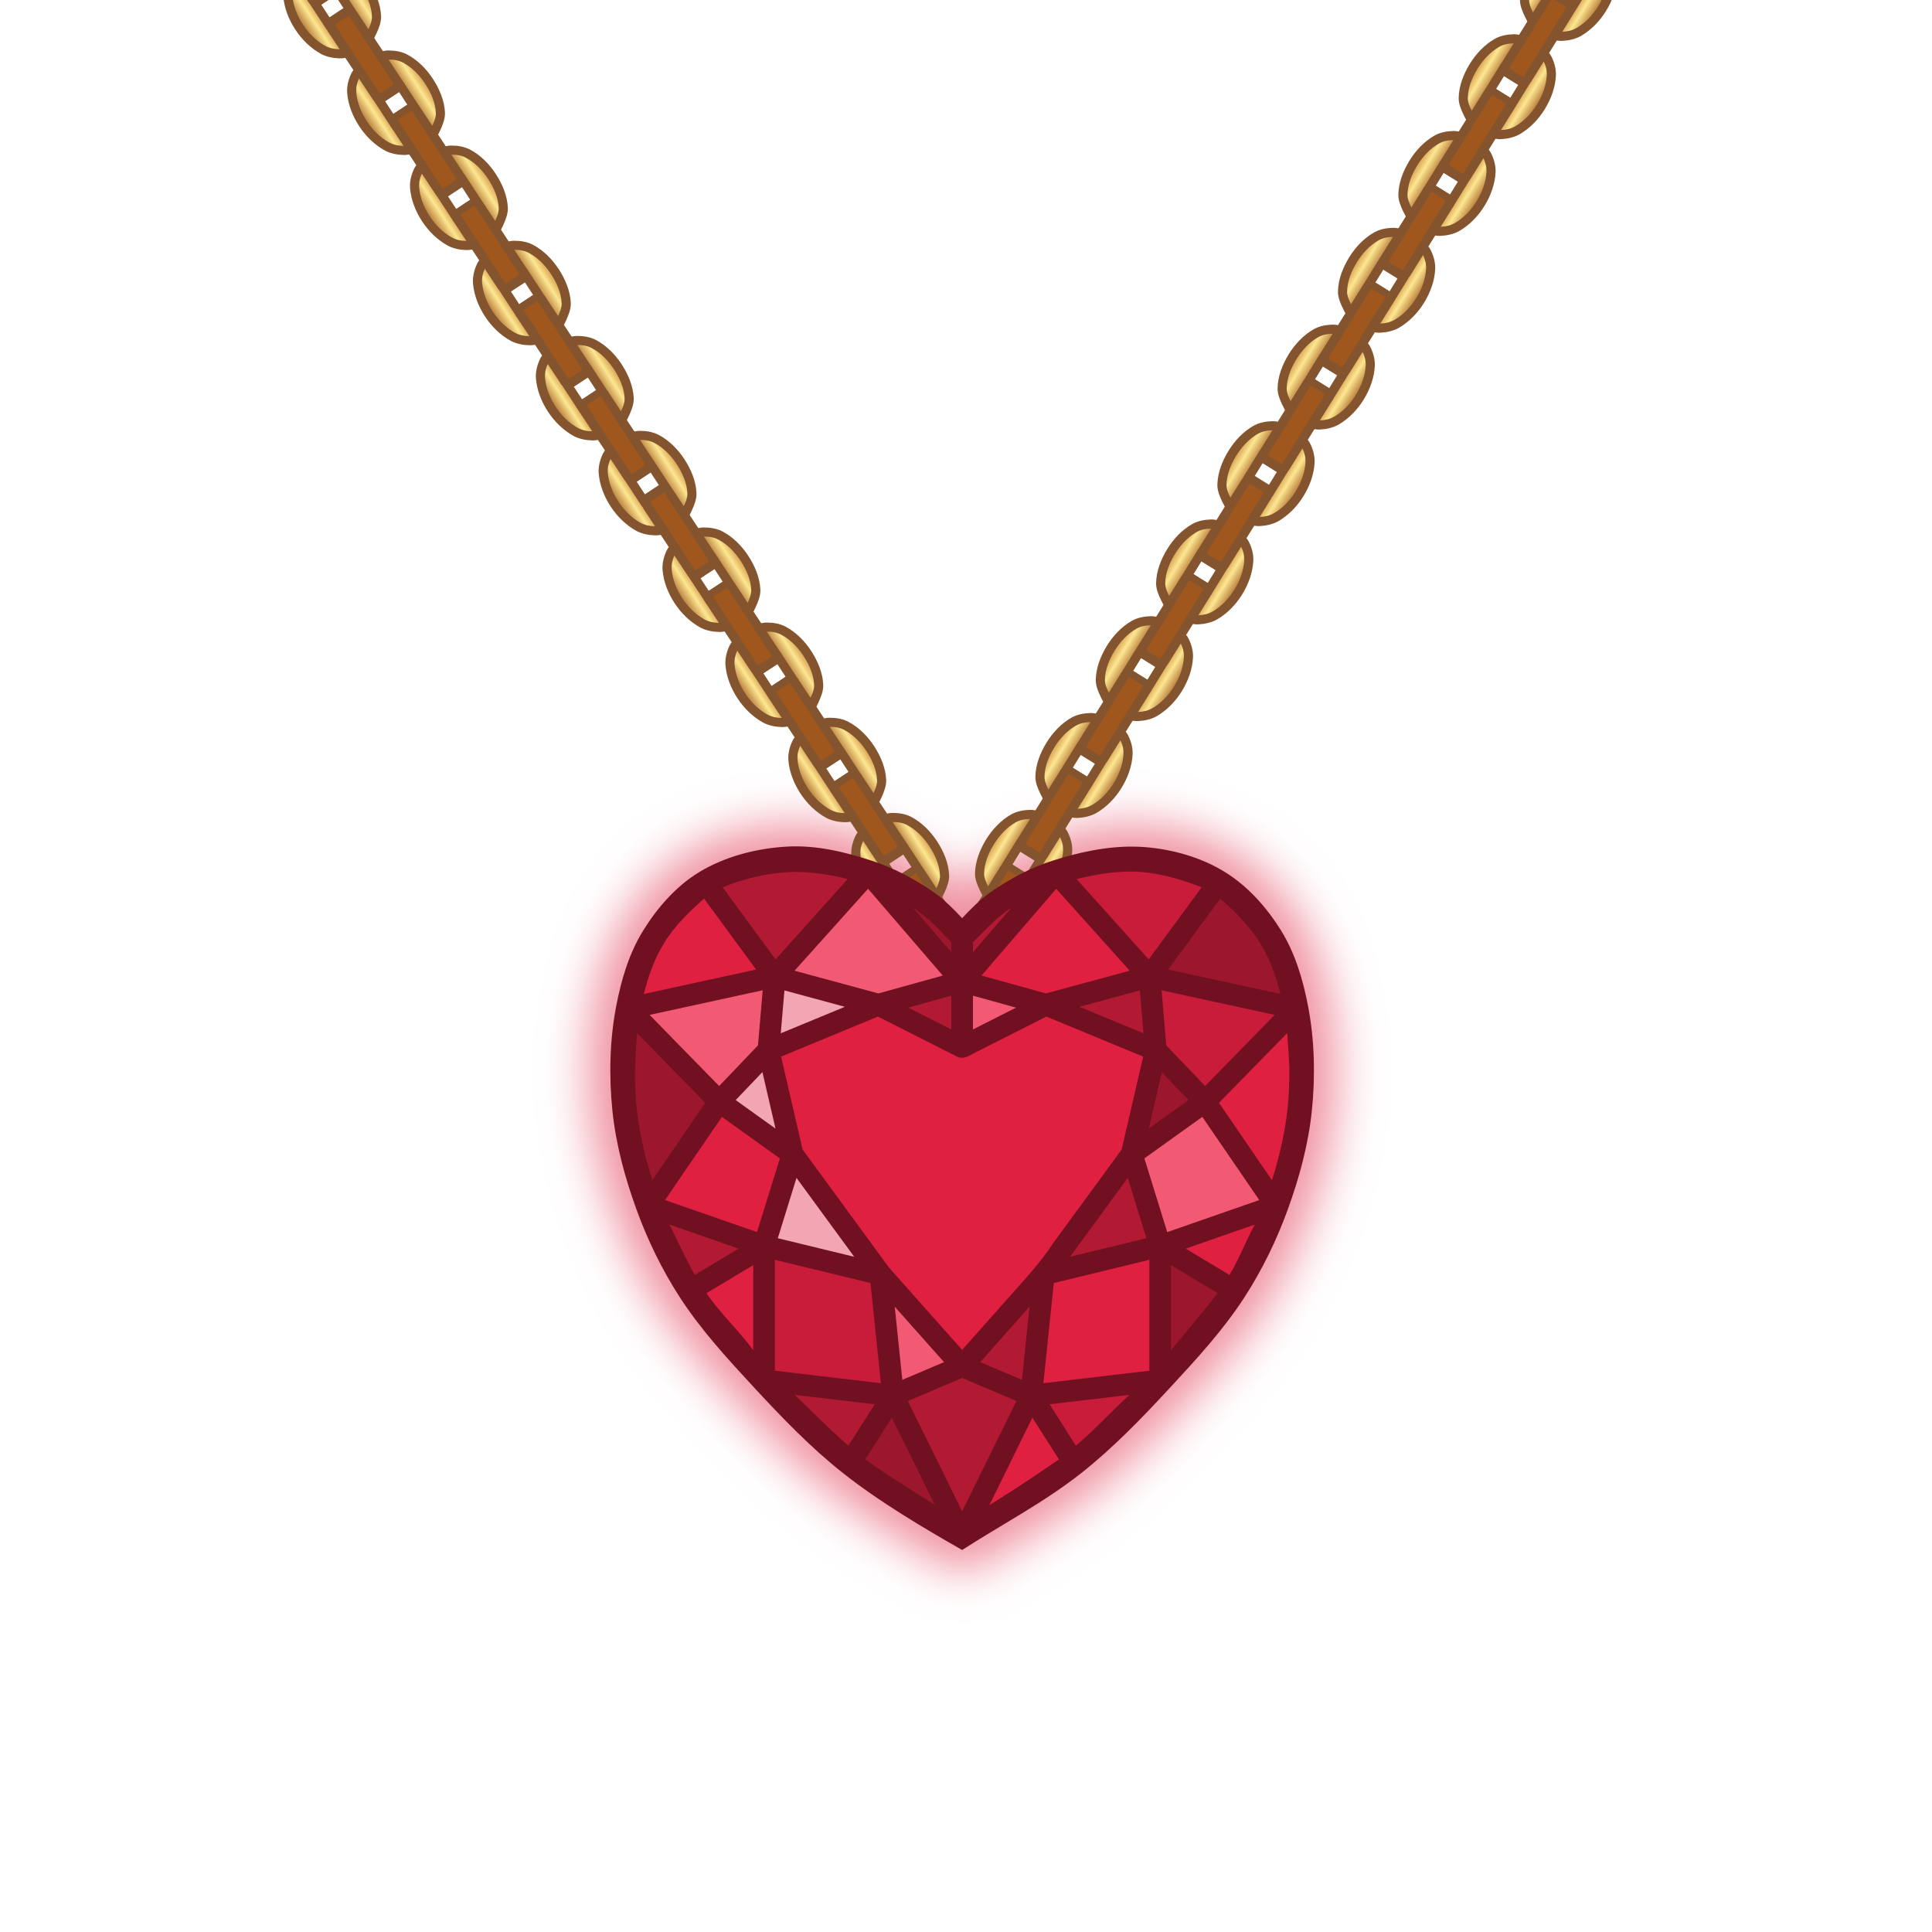
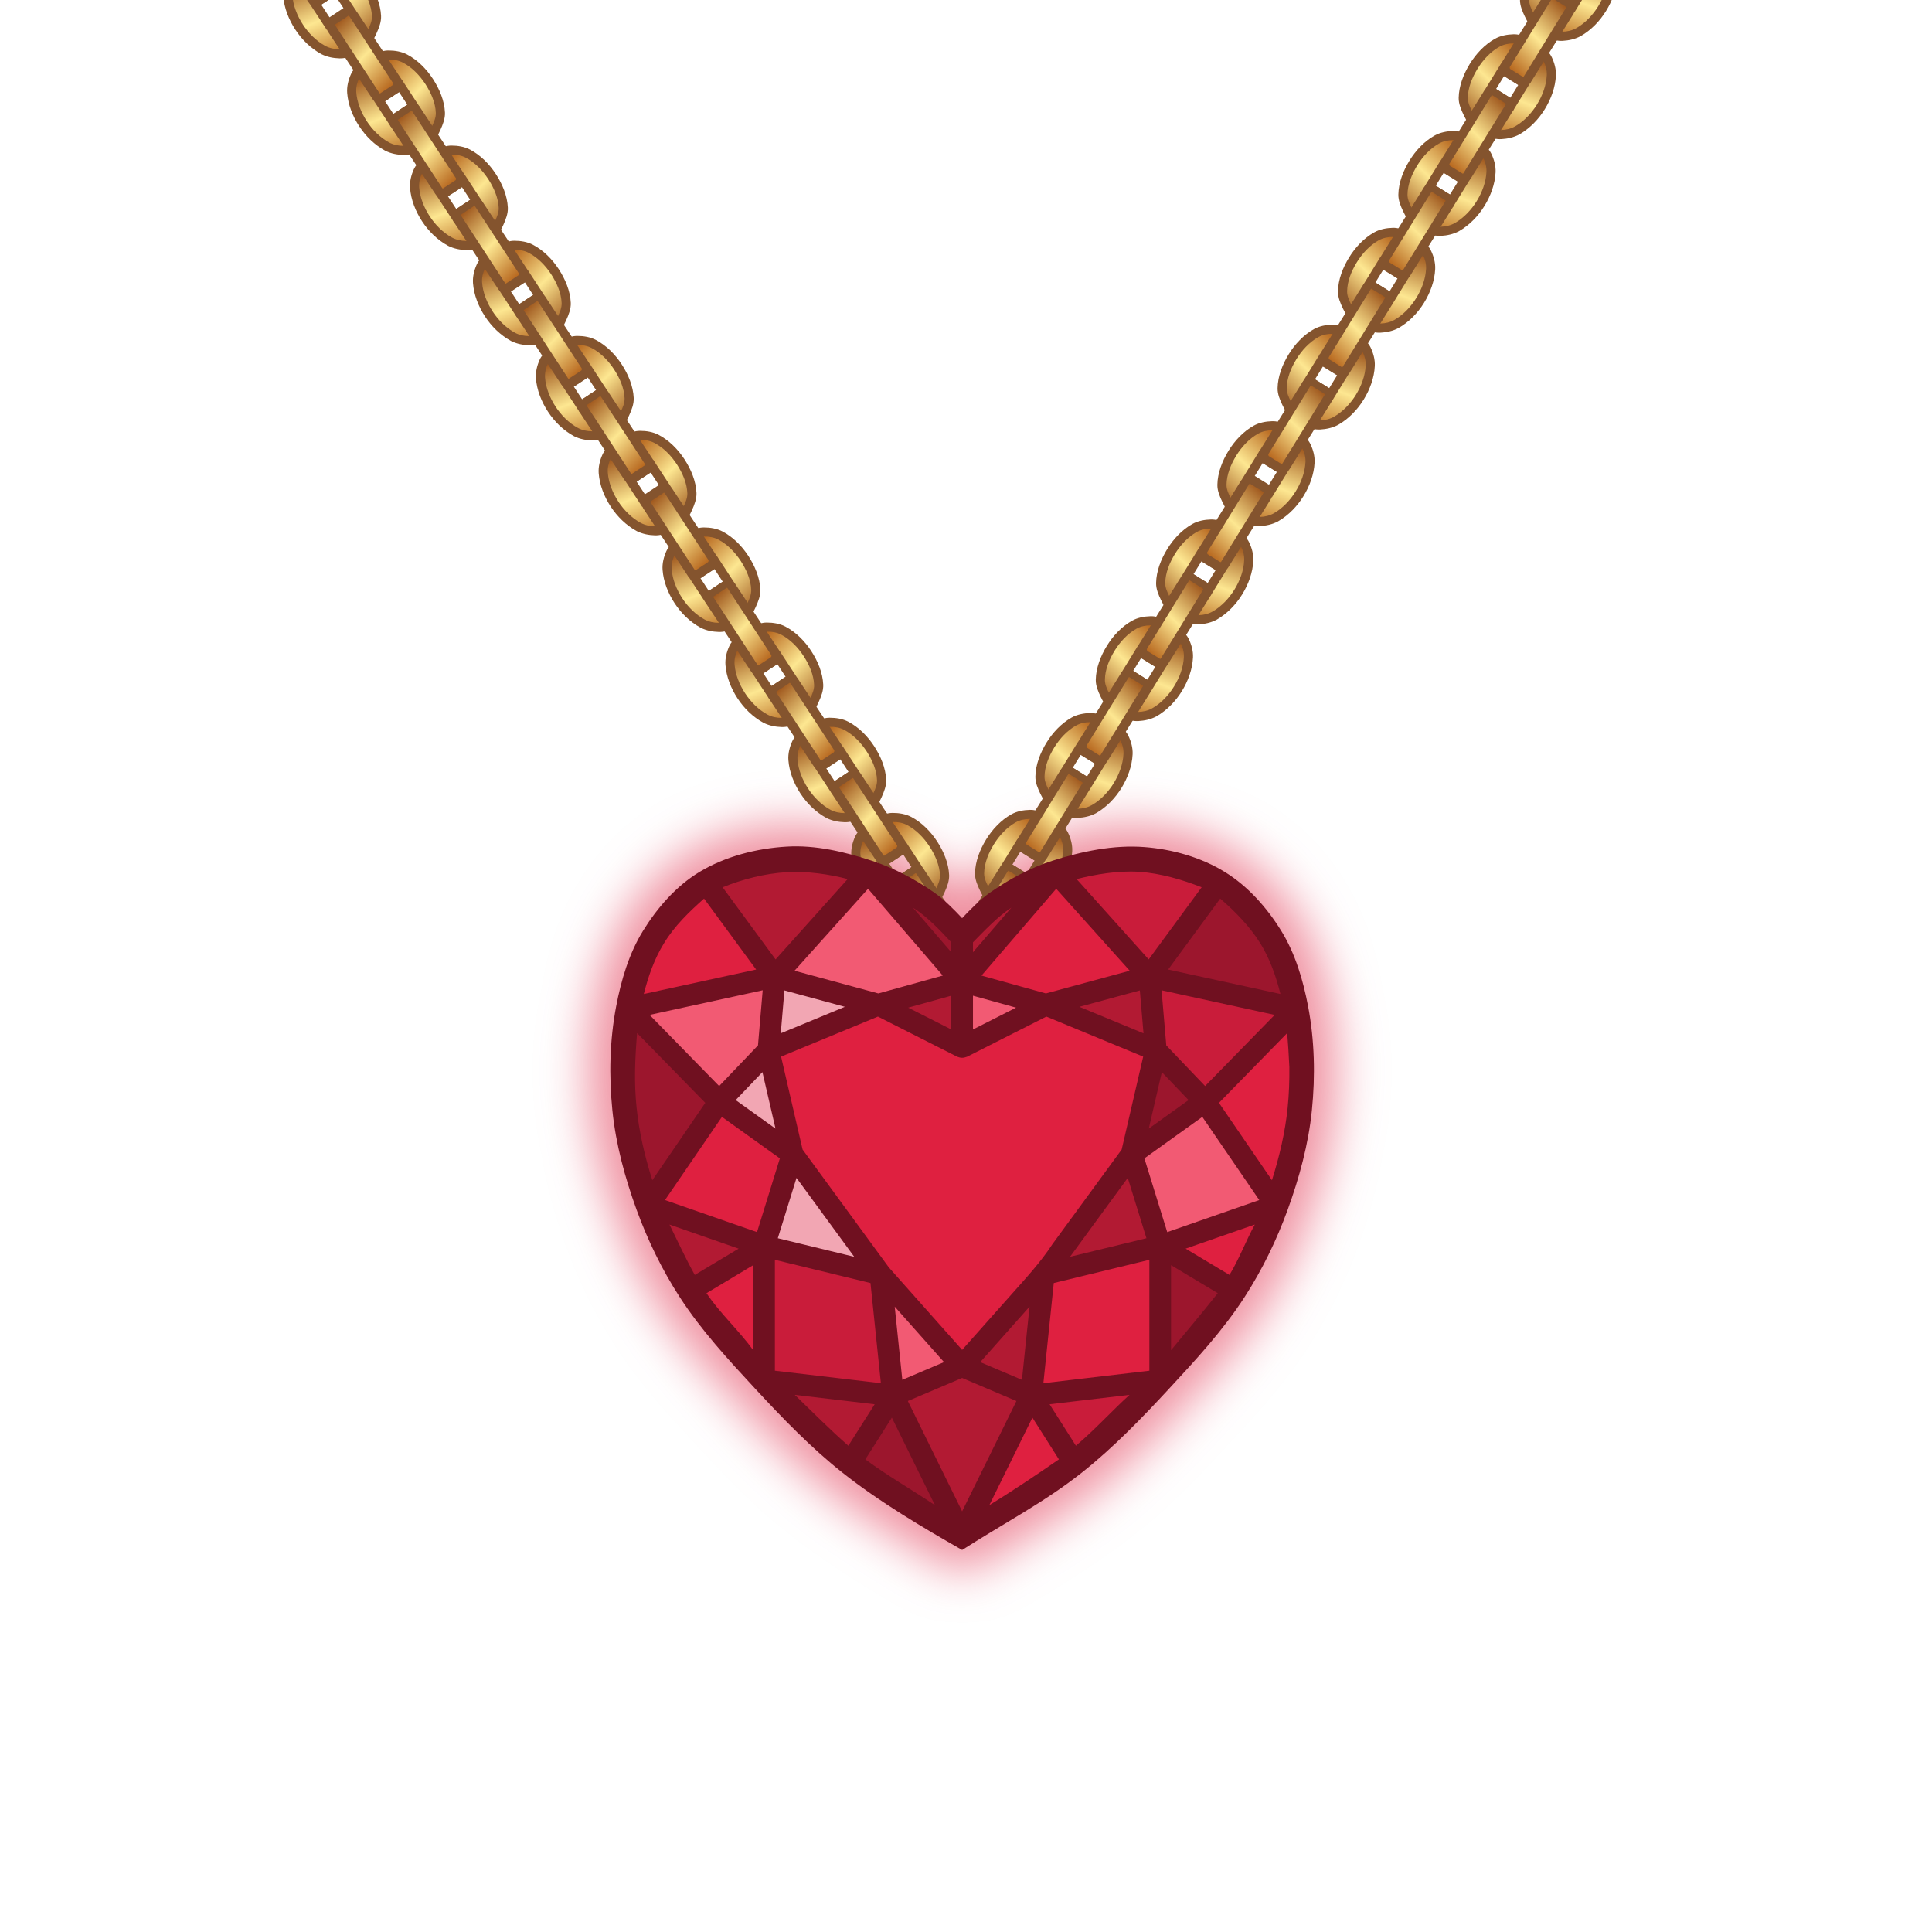
<svg xmlns="http://www.w3.org/2000/svg" xmlns:xlink="http://www.w3.org/1999/xlink" height="500" viewBox="0 0 500 500" width="500">
-   <linearGradient id="a" gradientTransform="translate(-47.05071 92.93406)" gradientUnits="userSpaceOnUse" x1="436.814" x2="445.33" xlink:href="#b" y1="103.626" y2="118.139" />
-   <linearGradient id="b" gradientTransform="matrix(391.593 0 0 -391.593 60.7962 7618.49)" gradientUnits="userSpaceOnUse" spreadMethod="pad" x1="0" x2="1" y1="0" y2="0">
+   <linearGradient id="a" gradientTransform="matrix(391.593 0 0 -391.593 60.7962 7618.49)" gradientUnits="userSpaceOnUse" spreadMethod="pad" x1="0" x2="1" y1="0" y2="0">
    <stop offset="0" stop-color="#9f571d" />
    <stop offset=".511" stop-color="#fde791" />
    <stop offset="1" stop-color="#b7671e" />
  </linearGradient>
-   <linearGradient id="c" gradientTransform="translate(-47.05071 92.93406)" gradientUnits="userSpaceOnUse" x1="421.382" x2="429.498" xlink:href="#b" y1="82.363" y2="96.55" />
-   <linearGradient id="d" gradientUnits="userSpaceOnUse" x1="422.54" x2="459.679" xlink:href="#b" y1="164.772" y2="143.292" />
-   <filter id="e" color-interpolation-filters="sRGB" height="1.15" width="1.15" x="-.075" y="-.075">
+   <filter id="b" color-interpolation-filters="sRGB" height="1.15" width="1.15" x="-.075" y="-.075">
    <feGaussianBlur stdDeviation="17.227" />
  </filter>
-   <path d="m1155.203 18.965c-22.965-.173-44.714 4.943-64.352 11.236-18.258 5.851-35.065 14.814-50.062 25.451-4.03 2.858-7.952 6.114-11.59 9.389-3.638-3.274-7.558-6.53-11.588-9.389-14.999-10.638-31.806-19.6-50.064-25.451-19.637-6.293-41.347-11.368-64.342-11.229-3.286.02-6.597.15-9.924.402-22.743 1.727-46.128 8.076-66.762 20.869-20.257 12.56-35.511 30.328-46.852 48.809-12.109 19.732-18.052 41.115-21.832 60.98-5.16 27.12-5.744 54.797-3.02 81.574 2.761 27.141 9.939 53.075 18.781 77.391 8.564 23.548 19.68 46.445 33.443 67.734 17.155 26.536 37.913 48.785 57.402 69.836 20.207 21.825 41.591 44.112 66.367 63.787 29.498 23.425 85.684 55.74 85.684 55.74a25.2 25.2 0 0 0 25.41 0s56.185-32.315 85.684-55.74c24.776-19.675 46.16-41.962 66.367-63.787 19.489-21.05 40.249-43.299 57.404-69.836 13.764-21.29 24.878-44.187 33.441-67.734 8.842-24.314 16.021-50.249 18.783-77.391 2.725-26.777 2.14-54.455-3.019-81.574-3.78-19.865-9.723-41.249-21.832-60.98-11.341-18.481-26.594-36.249-46.852-48.809-20.634-12.793-44.019-19.143-66.762-20.869-3.328-.253-6.635-.385-9.916-.41z" fill="#df2040" fill-rule="evenodd" filter="url(#e)" opacity=".5" transform="matrix(.350474 0 0 .3503311 -111.7086 206.7817)" />
+   <linearGradient id="c" gradientTransform="matrix(3.779527 0 0 3.779527 -341.5064 91.50634)" gradientUnits="userSpaceOnUse" spreadMethod="reflect" x1="185.454" x2="194.732" xlink:href="#a" y1="27.986" y2="19.945" />
+   <linearGradient id="d" gradientTransform="matrix(3.779527 0 0 3.779527 -341.5064 91.50634)" gradientUnits="userSpaceOnUse" spreadMethod="reflect" x1="199.473" x2="187.941" xlink:href="#a" y1="28.256" y2="32.122" />
+   <linearGradient id="e" gradientTransform="matrix(3.779527 0 0 3.779527 -341.5064 91.50634)" gradientUnits="userSpaceOnUse" spreadMethod="reflect" x1="202.117" x2="213.174" xlink:href="#a" y1="19.328" y2="15.766" />
+   <path d="m1155.203 18.965c-22.965-.173-44.714 4.943-64.352 11.236-18.258 5.851-35.065 14.814-50.062 25.451-4.03 2.858-7.952 6.114-11.59 9.389-3.638-3.274-7.558-6.53-11.588-9.389-14.999-10.638-31.806-19.6-50.064-25.451-19.637-6.293-41.347-11.368-64.342-11.229-3.286.02-6.597.15-9.924.402-22.743 1.727-46.128 8.076-66.762 20.869-20.257 12.56-35.511 30.328-46.852 48.809-12.109 19.732-18.052 41.115-21.832 60.98-5.16 27.12-5.744 54.797-3.02 81.574 2.761 27.141 9.939 53.075 18.781 77.391 8.564 23.548 19.68 46.445 33.443 67.734 17.155 26.536 37.913 48.785 57.402 69.836 20.207 21.825 41.591 44.112 66.367 63.787 29.498 23.425 85.684 55.74 85.684 55.74a25.2 25.2 0 0 0 25.41 0s56.185-32.315 85.684-55.74c24.776-19.675 46.16-41.962 66.367-63.787 19.489-21.05 40.249-43.299 57.404-69.836 13.764-21.29 24.878-44.187 33.441-67.734 8.842-24.314 16.021-50.249 18.783-77.391 2.725-26.777 2.14-54.455-3.019-81.574-3.78-19.865-9.723-41.249-21.832-60.98-11.341-18.481-26.594-36.249-46.852-48.809-20.634-12.793-44.019-19.143-66.762-20.869-3.328-.253-6.635-.385-9.916-.41z" fill="#df2040" fill-rule="evenodd" filter="url(#b)" opacity=".5" transform="matrix(.350474 0 0 .3503311 -111.7086 206.7817)" />
  <g id="f" stroke-width="1.413" transform="matrix(2.323032 1.325183 -1.325183 2.323032 -428.7774 -437.3972)">
    <g stroke-width="1.413" transform="matrix(.5089582 -.8607912 -.8607912 -.5089582 48.45028 84.93289)">
      <use stroke-width="1.413" transform="translate(-207.5094 118.3746)" xlink:href="#g" />
      <use stroke-width="1.413" transform="translate(-155.0421 88.44441)" xlink:href="#g" />
      <use stroke-width="1.413" transform="translate(-103.3935 58.98126)" xlink:href="#g" />
      <use transform="translate(-51.69677 29.49063)" xlink:href="#g" />
      <g id="g" stroke-width="1.413" transform="translate(-46.15439 -329.4507)">
        <path d="m370.732 174.959c-5.335 3.083-10.263 7.412-13.437 12.692-1.706 2.837-2.494 6.267-2.637 9.574-.104 2.422.71 4.806 1.32 7.153.329 1.263.621 2.567 1.256 3.707.912 1.637 2.248 3.015 3.576 4.336 1.747 1.737 3.53 3.556 5.727 4.672 2.97 1.508 6.339 2.582 9.67 2.524 6.162-.107 12.383-2.201 17.717-5.289 5.38-3.115 10.48-7.422 13.524-12.842 1.518-2.703 1.819-5.994 1.959-9.091.164-3.633.077-7.475-1.33-10.828-.846-2.017-2.519-3.609-4.086-5.135-1.772-1.727-3.688-3.416-5.928-4.468-2.811-1.321-5.94-2.265-9.359-2.296-6.453.182-12.65 2.219-17.971 5.293zm13.029 13.766 2.222 3.89 2.1 3.678-6.795 3.924-2.199-3.811-2.159-3.738z" fill="#84542e" />
-         <path d="m361.68 206.375s4.311 4.989 7.143 6.538c2.211 1.209 4.786 1.983 7.305 1.941 5.366-.09 10.766-1.97 15.415-4.653 4.648-2.683 9.138-6.326 11.737-11.022 1.143-2.065 1.286-4.589 1.366-6.948.11-3.256-1.231-9.696-1.231-9.696l-13.348 7.625 4.506 7.887-15.027 8.676-4.581-7.936z" fill="url(#a)" stroke-width="9.525" />
-         <path d="m403.414 182.535s-4.583-4.848-7.502-6.325c-2.259-1.144-4.854-1.852-7.385-1.781-5.365.152-10.766 1.97-15.414 4.653-4.648 2.683-8.971 6.423-11.737 11.022-1.277 2.124-1.927 4.696-1.955 7.174-.035 3.124 2.26 9.096 2.26 9.096l13.284-7.588-4.538-7.862 15.097-8.716 4.543 7.952z" fill="url(#c)" stroke-width="9.525" />
+         <path d="m361.68 206.375s4.311 4.989 7.143 6.538c2.211 1.209 4.786 1.983 7.305 1.941 5.366-.09 10.766-1.97 15.415-4.653 4.648-2.683 9.138-6.326 11.737-11.022 1.143-2.065 1.286-4.589 1.366-6.948.11-3.256-1.231-9.696-1.231-9.696l-13.348 7.625 4.506 7.887-15.027 8.676-4.581-7.936z" fill="url(#d)" stroke-width=".374" />
+         <path d="m403.414 182.535s-4.583-4.848-7.502-6.325c-2.259-1.144-4.854-1.852-7.385-1.781-5.365.152-10.766 1.97-15.414 4.653-4.648 2.683-8.971 6.423-11.737 11.022-1.277 2.124-1.927 4.696-1.955 7.174-.035 3.124 2.26 9.096 2.26 9.096l13.284-7.588-4.538-7.862 15.097-8.716 4.543 7.952z" fill="url(#c)" stroke-width=".374" />
      </g>
      <use stroke-width="1.413" transform="translate(-206.6908 117.9076)" xlink:href="#h" />
      <use stroke-width="1.413" transform="translate(-155.0421 88.44441)" xlink:href="#h" />
      <use stroke-width="1.413" transform="translate(-103.3935 58.98126)" xlink:href="#h" />
      <use transform="translate(-51.69677 29.49063)" xlink:href="#h" />
      <g id="h" stroke-width="1.413" transform="translate(-81.5432 -307.2268)">
        <path d="m418.724 163.186c-.26 1.083-.098 2.398.426 3.314l4.322 7.568c.625 1.095 1.979 1.866 3.244 2.172 1.065.258 2.105.284 3.266-.378l36.444-20.789c1.07-.655 1.667-1.571 1.988-2.619.38-1.244.687-2.31-.218-3.898l-4.315-7.572c-.604-1.06-1.572-1.726-2.636-2.053-1.236-.38-3.024-.229-3.87.253l-36.463 20.8c-.904.516-1.886 1.945-2.187 3.202z" fill="#84542e" />
-         <path d="m458.864 143.764-35.545 20.557c-.862.42-.785.442-.339 1.223l3.439 6.019c.436.908.462.818 1.279.346l35.667-20.599c.352-.393.594-.832 0-1.619l-3.261-5.659c-.409-.87-.472-.713-1.241-.269z" fill="url(#d)" stroke-width="9.525" />
+         <path d="m458.864 143.764-35.545 20.557c-.862.42-.785.442-.339 1.223l3.439 6.019c.436.908.462.818 1.279.346l35.667-20.599c.352-.393.594-.832 0-1.619l-3.261-5.659c-.409-.87-.472-.713-1.241-.269z" fill="url(#e)" stroke-width=".374" />
      </g>
    </g>
  </g>
  <g stroke-width="5.39" transform="matrix(.1023322 .1547605 -.1547605 .1023322 172.3757 48.75743)">
    <use transform="translate(436.5763 556.3205)" xlink:href="#f" />
    <use transform="translate(-361.0666 556.3205)" xlink:href="#f" />
    <use transform="translate(-1158.709 556.3205)" xlink:href="#f" />
  </g>
  <g stroke-width="5.39" transform="matrix(-.09817589 .1574299 .1574299 .09817589 320.8276 46.46298)">
    <use transform="translate(436.5763 556.3205)" xlink:href="#f" />
    <use transform="translate(-361.0666 556.3205)" xlink:href="#f" />
    <use transform="translate(-1158.709 556.3205)" xlink:href="#f" />
  </g>
  <g fill-rule="evenodd" stroke-width="2.854" transform="matrix(.350474 0 0 .3503311 -111.7086 206.7817)">
    <path d="m839.797 61.658c-15.875 9.843-28.882 24.654-38.652 40.574-9.709 15.822-15.085 34.273-18.555 52.51-4.633 24.351-5.214 49.654-2.705 74.314 2.477 24.348 9.029 48.33 17.393 71.33 7.961 21.891 18.277 43.104 30.924 62.666 15.572 24.087 35.246 45.35 54.732 66.396 19.975 21.575 40.522 42.889 63.547 61.174 25.746 20.445 82.719 53.713 82.719 53.713s56.973-33.268 82.719-53.713c23.025-18.285 43.571-39.599 63.547-61.174 19.487-21.047 39.162-42.309 54.734-66.396 12.646-19.561 22.961-40.775 30.922-62.666 8.364-23 14.917-46.982 17.395-71.33 2.509-24.661 1.928-49.963-2.705-74.314-3.47-18.237-8.845-36.688-18.555-52.51-9.77-15.921-22.777-30.731-38.652-40.574-16.428-10.186-36.118-15.695-55.393-17.158-21.735-1.65-43.912 3.045-64.67 9.697-15.383 4.93-29.998 12.663-43.174 22.008-9.838 6.978-26.168 24.992-26.168 24.992s-16.328-18.014-26.166-24.992c-13.176-9.345-27.793-17.078-43.176-22.008-20.757-6.652-42.934-11.348-64.668-9.698-19.274 1.463-38.964 6.973-55.392 17.159z" fill="#701020" />
    <g stroke-linecap="round" stroke-linejoin="round">
      <path d="m978.196 440.677-31.715 49.945 82.719 53.714zm-195.606-285.934 67.257 68.802-52.569 76.841s-14.918-47.021-17.394-71.329c-2.513-24.668 2.706-74.314 2.706-74.314zm246.61-53.546s-16.273-17.985-26.167-24.992c-13.122-9.293-43.175-22.008-43.175-22.008l69.342 80.571zm146.265 229.03v99.221l54.733-66.396zm-21.028-67.888 17.781-76.841 36.334 38.047zm13.142-131.167 51.023-69.513s28.931 24.779 38.654 40.574c9.787 15.9 18.554 52.511 18.554 52.511z" fill="#9c162d" stroke-width="45.662" />
      <path d="m882.934 330.227v99.221l95.262 11.229-9.296-89.561zm197.269 110.45 31.715 49.945 63.547-61.174zm87.376-309.506 4.638 54.327 36.334 38.047 67.257-68.802zm-69.038-76.974s42.92-11.343 64.669-9.698c19.333 1.462 55.392 17.159 55.392 17.159l-51.023 69.513z" fill="#c91c3a" stroke-width="45.662" />
      <path d="m978.196 440.677-31.715 49.945-63.547-61.174zm-180.918-140.291 85.656 29.841-54.733 32.825zm162.58-246.188s-42.92-11.343-64.669-9.698c-19.333 1.462-55.392 17.159-55.392 17.159l51.023 69.513zm69.342 129.062v-48.492l-61.846 17.159zm51.004 257.417-51.004-21.673 60.3-67.888zm74.234-178.338-64.938 88.777 85.966-20.889zm17.781-76.841-81.173-33.571 76.534-20.756zm-143.018-84.301s16.273-17.985 26.167-24.992c13.122-9.293 43.175-22.008 43.175-22.008l-69.342 80.571zm51.004 339.48-51.004-21.673-51.004 21.673 51.004 103.659z" fill="#b21a33" stroke-width="45.662" />
      <path d="m978.196 440.677 51.004-21.673-60.3-67.888zm-87.376-309.506-4.638 54.327-36.334 38.047-67.257-68.802zm138.38 3.597-69.342-80.571-69.038 76.974 76.534 20.756zm125.238 127.57 21.028 67.888 85.656-29.841-52.569-76.841zm-125.238-79.079v-48.492l61.846 17.159z" fill="#f25a73" stroke-width="45.662" />
      <path d="m903.962 262.339 64.938 88.777-85.966-20.889zm0 0-17.781-76.841-36.334 38.047zm-17.781-76.841 81.173-33.571-76.534-20.756z" fill="#f2a6b3" stroke-width="45.662" />
      <path d="m882.934 330.227v99.221l-54.733-66.396zm21.028-67.888-21.028 67.888-85.656-29.841 52.569-76.841zm-13.142-131.167-51.023-69.513s-28.931 24.779-38.654 40.574c-9.787 15.9-18.554 52.511-18.554 52.511zm189.384 309.506 31.715 49.945-82.719 53.714zm95.262-110.45v99.221l-95.262 11.229 9.296-89.561zm85.656-29.841-85.656 29.841 54.733 32.825zm14.688-145.643-67.257 68.802 52.569 76.841s14.918-47.021 17.394-71.329c2.513-24.668-2.706-74.314-2.706-74.314zm-246.61-19.975 69.342-80.571 69.038 76.974-76.534 20.756z" fill="#df2040" stroke-width="45.662" />
      <path d="m1089.499 351.116 64.938-88.777 17.781-76.841-81.173-33.571-61.846 31.333-61.846-31.333-81.173 33.571 17.781 76.841 64.938 88.777 60.3 67.888z" fill="#df2040" stroke-width="45.662" />
      <path d="m899.828 35.164c-22.447 1.326-45.552 7.176-64.773 18.846-17.149 10.412-31.06 26.433-41.58 43.516-10.301 16.727-16.037 36.24-19.727 55.535-4.818 25.196-5.404 51.385-2.816 76.906 2.544 25.085 9.274 49.799 17.887 73.496 8.187 22.526 18.816 44.346 31.824 64.477 15.848 24.526 35.852 46.195 55.688 67.625 20.283 21.913 41.147 43.566 64.553 62.107 27.476 21.767 59.925 40.879 88.316 57.086 30.753-19.714 60.84-35.319 88.316-57.086 23.405-18.541 44.269-40.195 64.553-62.107 19.836-21.43 39.841-43.099 55.689-67.625 13.008-20.13 23.635-41.951 31.822-64.477 8.613-23.697 15.345-48.411 17.889-73.496 2.588-25.522 2.002-51.71-2.817-76.906-3.69-19.295-9.425-38.808-19.727-55.535-10.52-17.083-24.527-32.948-41.58-43.516-17.641-10.932-38.761-16.886-59.453-18.484-22.88-1.767-46.238 3.121-68.098 10.102-16.261 5.193-31.603 13.516-45.635 23.236-7.783 5.392-15.356 13.217-20.961 19.168-5.605-5.951-13.177-13.776-20.959-19.168-14.032-9.721-29.422-17.898-45.637-23.236-20.15-6.634-41.599-11.714-62.776-10.463zm44.854 23.973c-17.746 19.787-35.493 39.574-53.24 59.361l-39.107-53.279c14.81-5.969 31.066-10.178 47.205-11.148 15.115-.909 31.701 1.509 45.143 5.066zm215.053-5.349c15.876.995 32.534 5.965 46.331 11.431l-39.107 53.279-53.201-59.318c13.666-3.509 30.577-6.357 45.977-5.392zm-200.001 12.529 55.178 64.113-47.582 13.201-61.887-16.781zm138.932.002 54.291 60.531-61.887 16.781-47.582-13.199zm-260.043 7.26 38.461 52.398c-27.644 6.02-55.288 12.039-82.932 18.059 3.3-13.291 7.894-26.067 14.662-37.096 7.824-13.133 19.302-24.035 29.809-33.361zm381.154 0c10.817 9.36 21.777 20.36 29.809 33.361 6.768 11.029 11.362 23.806 14.662 37.098l-82.932-18.061zm-226.93 6.688c10.64 6.652 19.592 16.273 28.352 25.598v7.346zm72.705 0-28.354 32.945v-7.348c8.97-9.076 18.101-18.868 28.354-25.598zm-183.625 61.031-3.477 40.713-28.67 30.021-51.367-52.547c27.838-6.064 55.676-12.126 83.514-18.188zm294.545 0 83.514 18.188-51.367 52.547-28.67-30.021zm-278.496.104c14.877 4.035 29.754 8.07 44.631 12.105l-47.336 19.576zm262.447 0 2.705 31.682-47.336-19.576zm-139.225 3.889v24.949l-31.816-16.119zm16 0 31.818 8.83-31.818 16.119zm29.156 219.838-37.156 41.83-54.064-60.871-63.746-87.15-15.883-68.635 71.51-29.576 58.568 29.672c1.098.437 2.383.77 3.615.77s2.571-.399 3.615-.77l58.568-29.672 71.512 29.576-15.883 68.637-51.188 69.98c-8.554 13.118-19.108 24.544-29.469 36.209zm-277.184-192.205 50.367 51.523c-13.038 19.057-26.077 38.115-39.115 57.172-5.559-17.578-9.758-35.501-11.586-53.471-2.047-19.173-1.145-36.857.334-55.225zm480.057 0c.597 7.366 1.215 16.233 1.603 25.135.096 10.048-.255 20.115-1.27 30.09-1.828 17.969-6.029 35.891-11.588 53.469l-39.113-57.17c16.789-17.174 33.578-34.349 50.367-51.523zm-387.5 28.822 9.658 41.736-29.393-21.07zm294.941 0 19.736 20.664-29.392 21.072zm-324.838 33.068 42.781 30.67-16.869 54.465-67.959-23.676c14.014-20.487 28.031-40.973 42.047-61.459zm354.734 0 42.047 61.461-67.957 23.674-16.869-54.467zm-299.67 45.088 42.625 58.273-56.428-13.711zm244.606.002 13.803 44.561-56.424 13.711zm-338.402 34.469 51.062 17.787c-10.795 6.474-21.59 12.947-32.385 19.42-6.639-11.884-12.555-24.799-18.678-37.207zm432.201 0c-6.553 12.023-11.699 25.734-18.68 37.209l-32.383-19.422c17.021-5.929 34.042-11.858 51.062-17.787zm-354.367 26.033 70.592 17.152 7.682 74.006-78.273-9.227zm276.531 0v81.932l-78.273 9.227 7.684-74.006zm-292.531 3.949v62.811c-10.573-14.577-24.558-27.257-34.512-42.109zm308.531 0 34.514 20.701c-11.147 14.105-22.997 28.142-34.514 42.113zm-204.041 30.656c12.135 13.661 24.269 27.323 36.402 40.984-10.264 4.36-20.527 8.722-30.791 13.084zm99.553 0c-1.869 18.023-3.741 36.046-5.611 54.068l-30.791-13.084zm-49.777 52.688 40.092 17.037-40.092 81.479-40.09-81.48zm-123.584 12.48 59.006 6.955-19.436 30.609c-13.432-11.695-26.474-24.957-39.57-37.564zm247.17 0c-13.227 12.088-26.19 26.344-39.57 37.564l-19.436-30.609zm-175.475 16.82c10.607 21.555 21.212 43.111 31.816 64.668-18.47-12.332-35.397-21.967-51.391-33.844zm103.779 0 19.572 30.824c-17.96 12.411-35.188 23.917-51.389 33.842z" fill="#701020" stroke-width="2.967" />
    </g>
  </g>
</svg>
